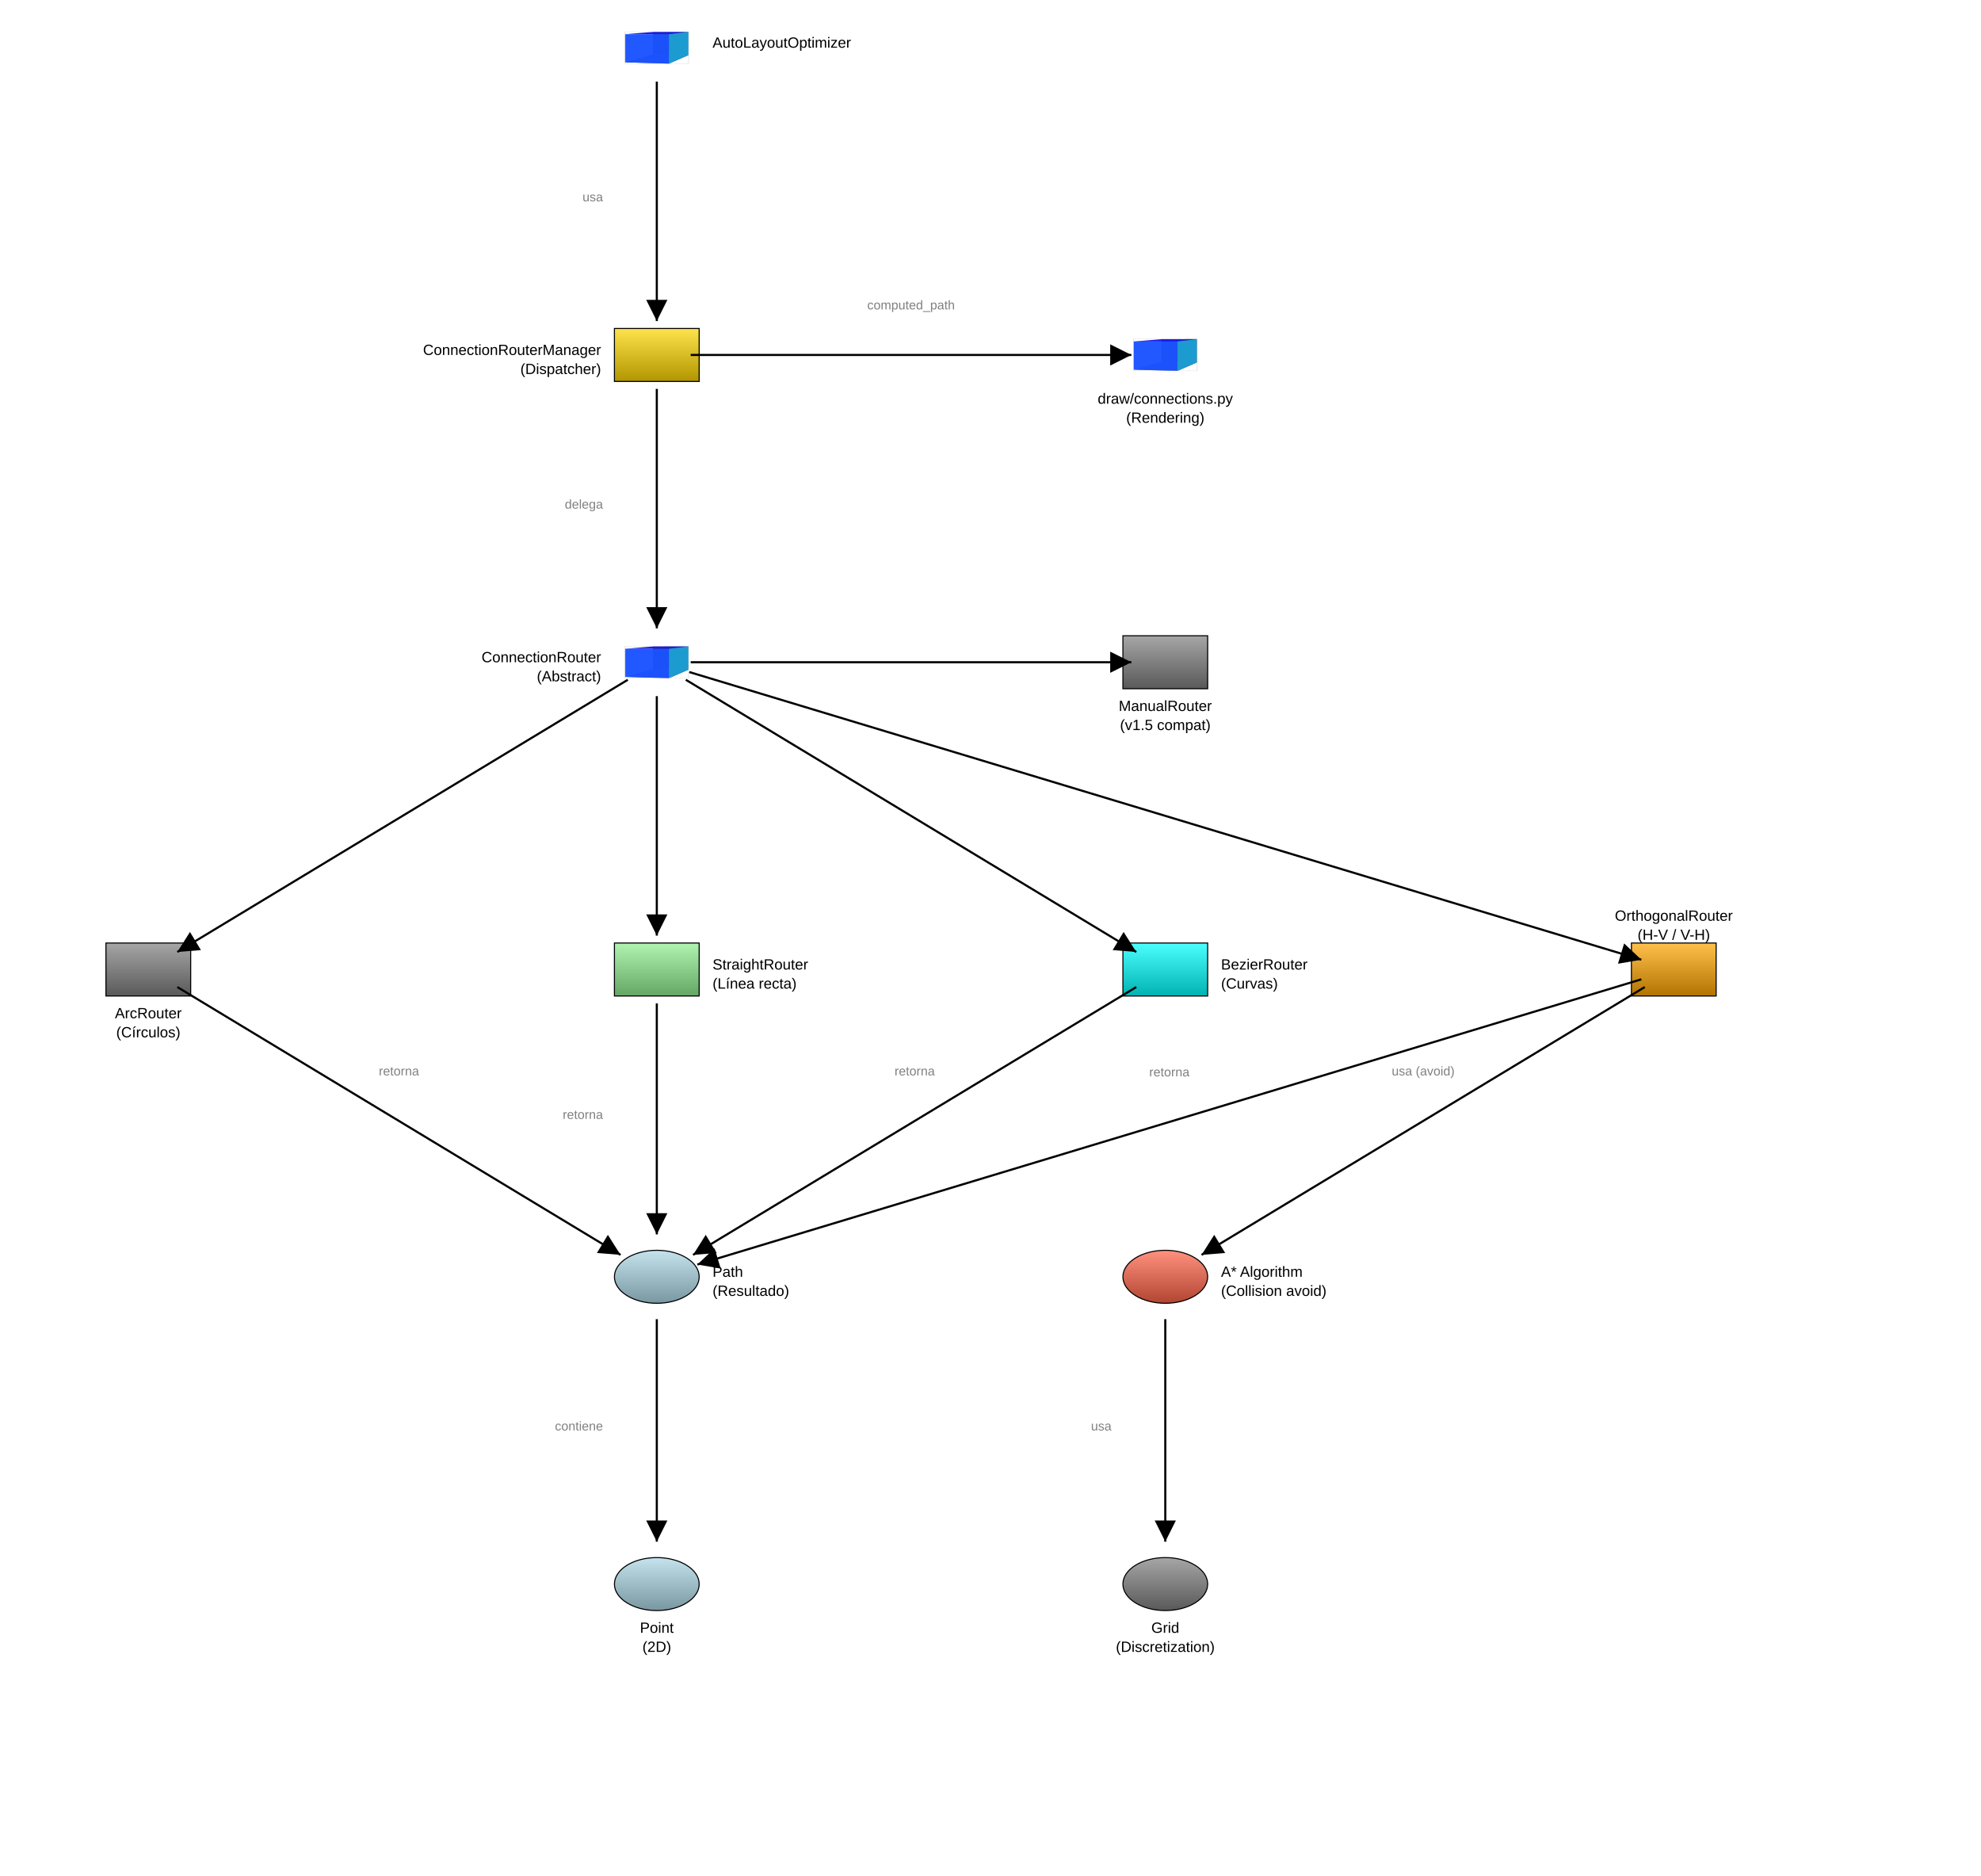
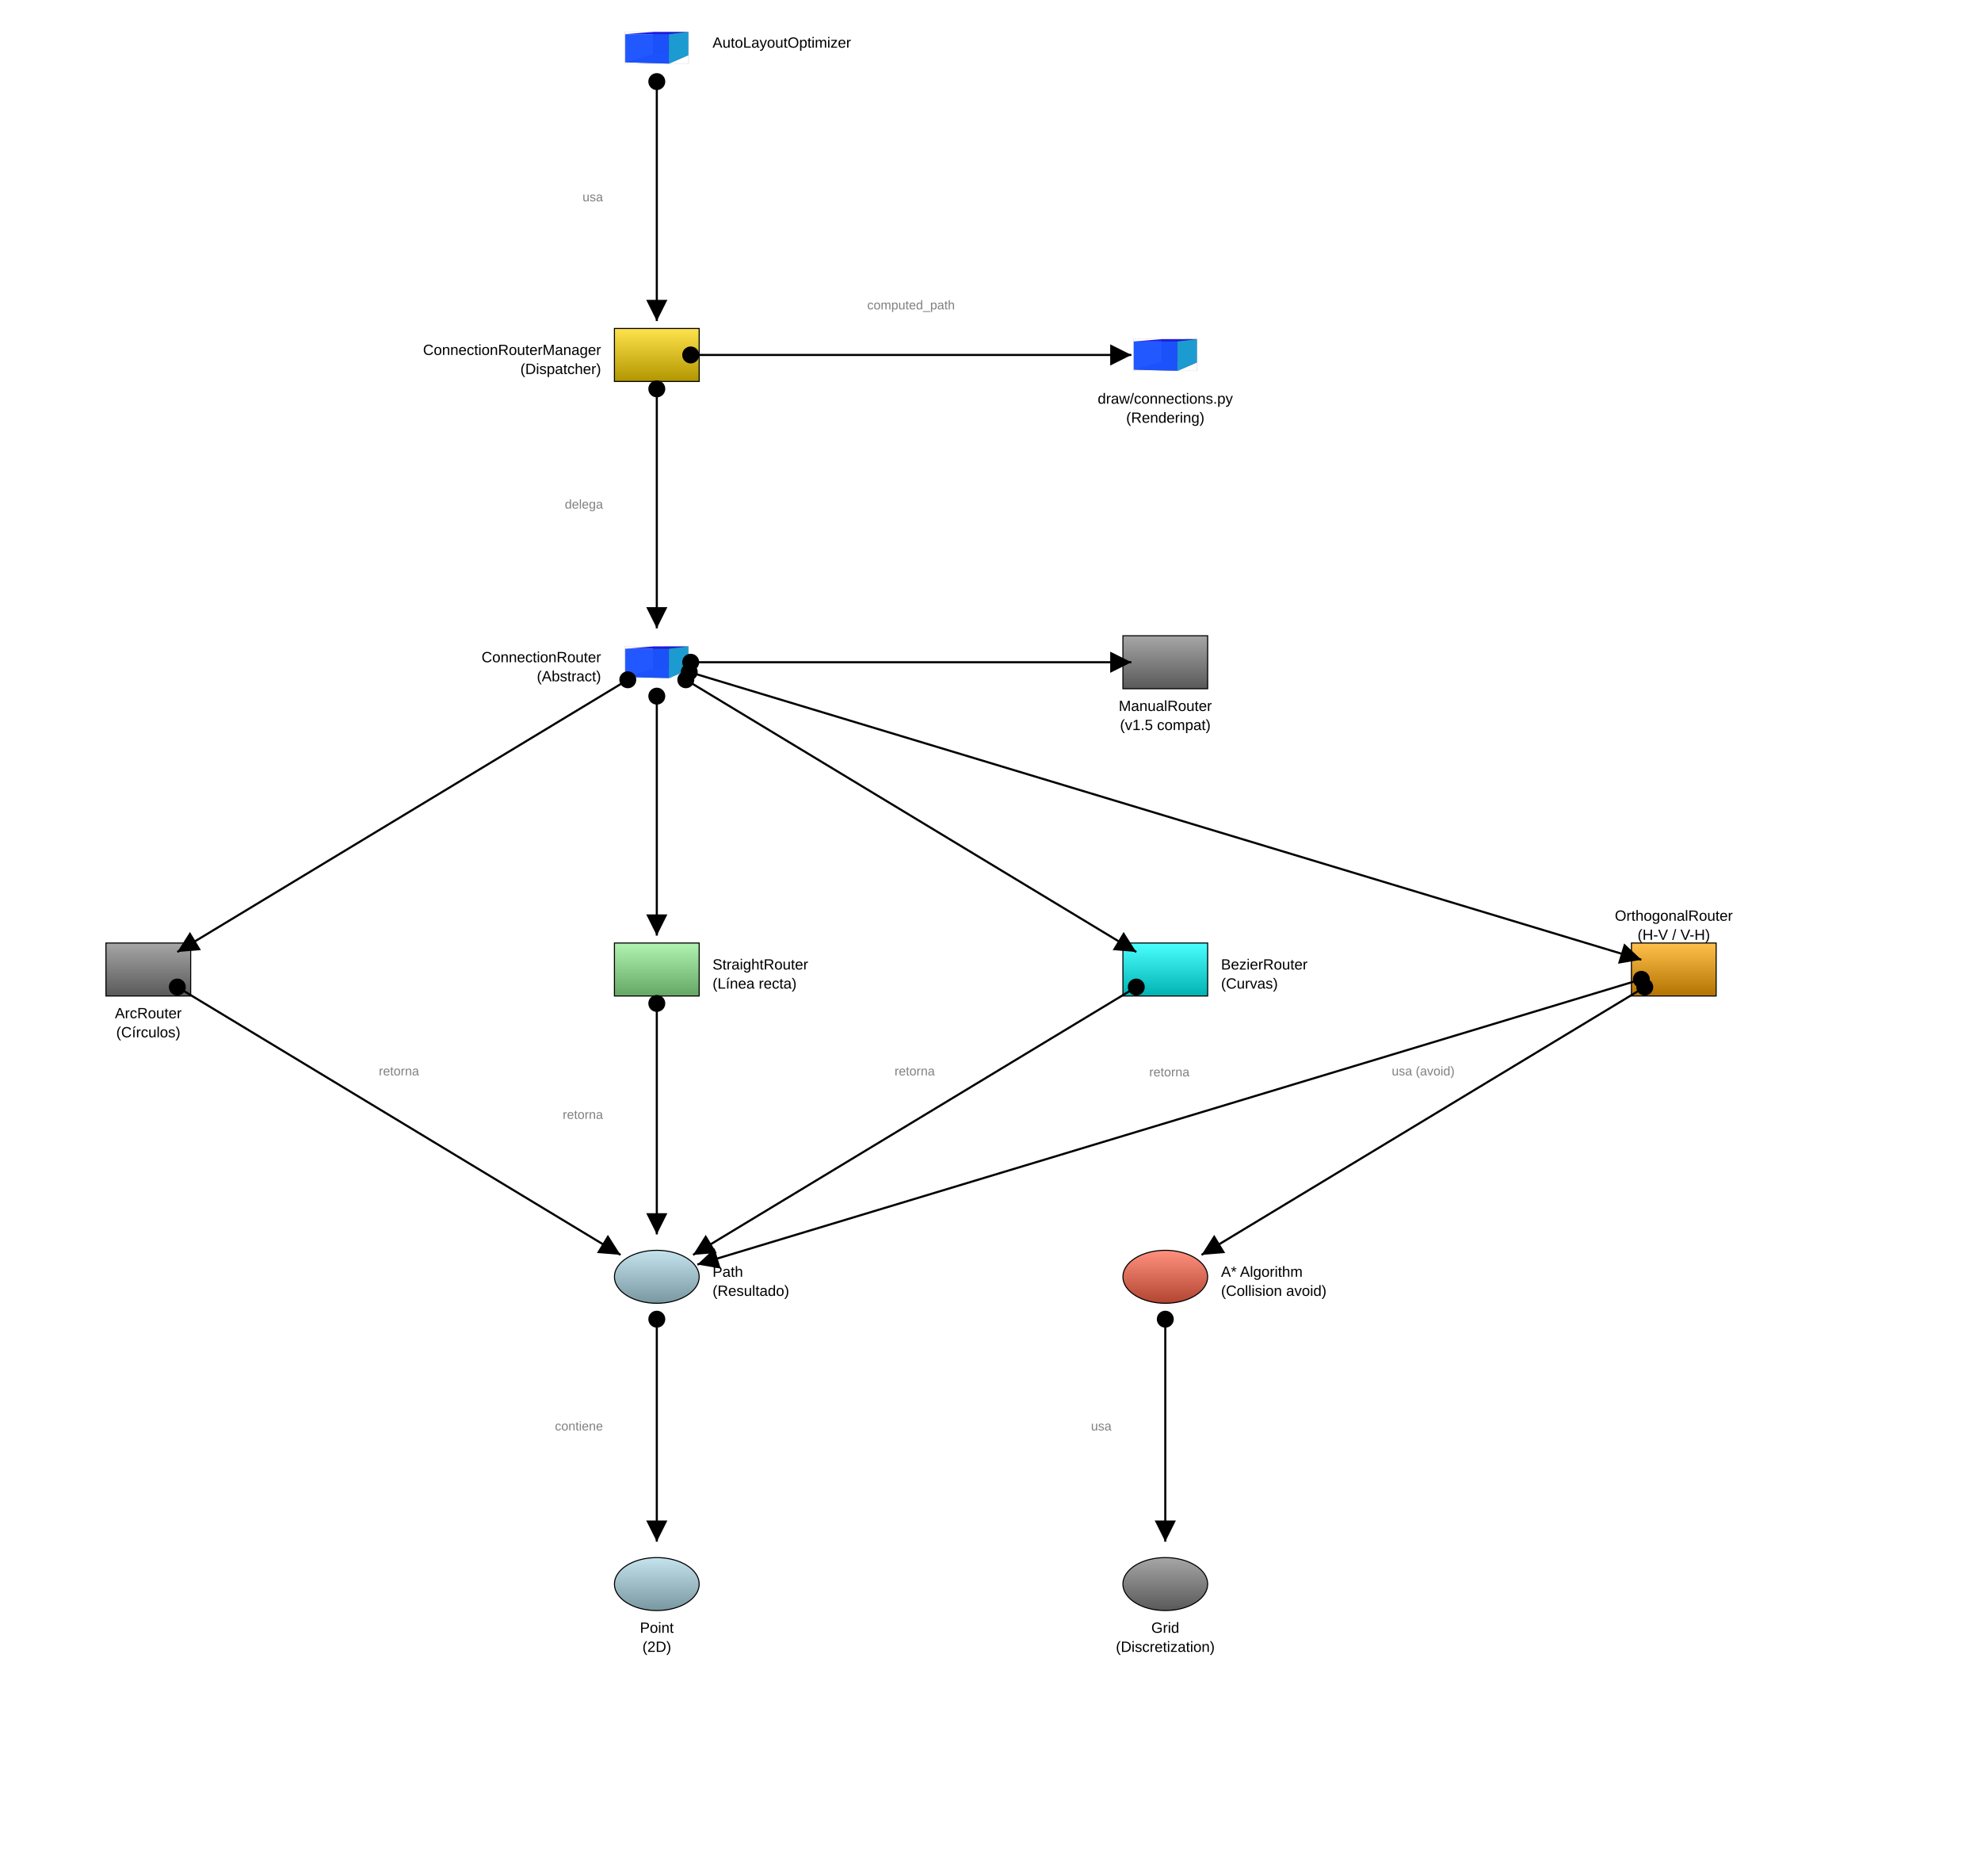
<svg xmlns="http://www.w3.org/2000/svg" baseProfile="full" height="1770.0" version="1.1" viewBox="0,0,1870.0,1770.0" width="1870.0">
  <defs>
    <marker id="arrow-end" markerHeight="10" markerWidth="10" orient="auto" refX="10" refY="5">
      <path d="M 0 0 L 10 5 L 0 10 z" fill="black" />
    </marker>
    <marker id="arrow-start" markerHeight="10" markerWidth="10" orient="auto" refX="0" refY="5">
      <path d="M 10 0 L 0 5 L 10 10 z" fill="black" />
+     </marker>
+     <marker id="circle-start" markerHeight="10" markerWidth="10" orient="auto" refX="5" refY="5">
+       <circle cx="5" cy="5" fill="black" r="4" />
+     </marker>
+     <marker id="circle-end" markerHeight="10" markerWidth="10" orient="auto" refX="5" refY="5">
+       <circle cx="5" cy="5" fill="black" r="4" />
    </marker>
    <linearGradient id="gradient-manager" x1="0%" x2="0%" y1="0%" y2="100%">
      <stop offset="0%" stop-color="#ffe34c" />
      <stop offset="100%" stop-color="#b29600" />
    </linearGradient>
    <linearGradient id="gradient-router-base" x1="0%" x2="0%" y1="0%" y2="100%">
      <stop offset="0%" stop-color="#c5e3ed" />
      <stop offset="100%" stop-color="#7997a1" />
    </linearGradient>
    <linearGradient id="gradient-straight" x1="0%" x2="0%" y1="0%" y2="100%">
      <stop offset="0%" stop-color="#b1f3b1" />
      <stop offset="100%" stop-color="#64a664" />
    </linearGradient>
    <linearGradient id="gradient-orthogonal" x1="0%" x2="0%" y1="0%" y2="100%">
      <stop offset="0%" stop-color="#ffc04c" />
      <stop offset="100%" stop-color="#b27300" />
    </linearGradient>
    <linearGradient id="gradient-bezier" x1="0%" x2="0%" y1="0%" y2="100%">
      <stop offset="0%" stop-color="#4cffff" />
      <stop offset="100%" stop-color="#00b2b2" />
    </linearGradient>
    <linearGradient id="gradient-arc" x1="0%" x2="0%" y1="0%" y2="100%">
      <stop offset="0%" stop-color="#a6a6a6" />
      <stop offset="100%" stop-color="#595959" />
    </linearGradient>
    <linearGradient id="gradient-manual" x1="0%" x2="0%" y1="0%" y2="100%">
      <stop offset="0%" stop-color="#a6a6a6" />
      <stop offset="100%" stop-color="#595959" />
    </linearGradient>
    <linearGradient id="gradient-path-class" x1="0%" x2="0%" y1="0%" y2="100%">
      <stop offset="0%" stop-color="#c5e3ed" />
      <stop offset="100%" stop-color="#7997a1" />
    </linearGradient>
    <linearGradient id="gradient-point-class" x1="0%" x2="0%" y1="0%" y2="100%">
      <stop offset="0%" stop-color="#c5e3ed" />
      <stop offset="100%" stop-color="#7997a1" />
    </linearGradient>
    <linearGradient id="gradient-astar" x1="0%" x2="0%" y1="0%" y2="100%">
      <stop offset="0%" stop-color="#ff917e" />
      <stop offset="100%" stop-color="#b24531" />
    </linearGradient>
    <linearGradient id="gradient-grid" x1="0%" x2="0%" y1="0%" y2="100%">
      <stop offset="0%" stop-color="#a6a6a6" />
      <stop offset="100%" stop-color="#595959" />
    </linearGradient>
    <linearGradient id="gradient-optimizer" x1="0%" x2="0%" y1="0%" y2="100%">
      <stop offset="0%" stop-color="#ffe34c" />
      <stop offset="100%" stop-color="#b29600" />
    </linearGradient>
    <linearGradient id="gradient-draw-connections" x1="0%" x2="0%" y1="0%" y2="100%">
      <stop offset="0%" stop-color="#b1f3b1" />
      <stop offset="100%" stop-color="#64a664" />
    </linearGradient>
  </defs>
  <rect fill="url(#gradient-manager)" height="50" stroke="black" width="80" x="580.0" y="310.0" />
  <g id="router-base">
    <g transform="translate(590.0,610.0) scale(1.204819,0.6928406) translate(-0.9,-1.4)">
      <path d="M 22.754,32.117 0.945,43 V 4.729 L 22.754,1.57 Z" fill="#e9e9ff" stroke="none" />
      <path d="M 50.713,33.121 V 1.463 L 22.754,1.57 V 32.117 Z" fill="#353564" stroke="none" />
      <path d="M 50.713,33.121 35.296,44.771 0.945,43 22.754,32.117 Z" fill="#4d4d9f" stroke="none" />
      <path d="M 50.713,1.463 35.296,4.738 0.945,4.729 22.754,1.57 Z" fill="#1c1ce6" opacity="1" stroke="none" />
      <path d="M 35.296,44.771 V 4.738 L 0.945,4.729 V 43 Z" fill="#1a52ff" opacity="0.96" stroke="none" />
      <path d="M 50.713,33.121 35.296,44.771 V 4.738 L 50.713,1.463 Z" fill="#1c9bd0" stroke="none" />
      <rect fill="none" height="43.3" opacity="0.67" stroke="#cbcbcb" stroke-width="0.48" width="49.8" x="0.9" y="1.4" />
    </g>
  </g>
  <rect fill="url(#gradient-straight)" height="50" stroke="black" width="80" x="580.0" y="890.0" />
  <rect fill="url(#gradient-orthogonal)" height="50" stroke="black" width="80" x="1540.0" y="890.0" />
  <rect fill="url(#gradient-bezier)" height="50" stroke="black" width="80" x="1060.0" y="890.0" />
  <rect fill="url(#gradient-arc)" height="50" stroke="black" width="80" x="100.0" y="890.0" />
  <rect fill="url(#gradient-manual)" height="50" stroke="black" width="80" x="1060.0" y="600.0" />
  <ellipse cx="620.0" cy="1205.0" fill="url(#gradient-path-class)" rx="40.0" ry="25.0" stroke="black" />
  <ellipse cx="620.0" cy="1495.0" fill="url(#gradient-point-class)" rx="40.0" ry="25.0" stroke="black" />
  <ellipse cx="1100.0" cy="1205.0" fill="url(#gradient-astar)" rx="40.0" ry="25.0" stroke="black" />
  <ellipse cx="1100.0" cy="1495.0" fill="url(#gradient-grid)" rx="40.0" ry="25.0" stroke="black" />
  <g id="optimizer">
    <g transform="translate(590.0,30.0) scale(1.204819,0.6928406) translate(-0.9,-1.4)">
      <path d="M 22.754,32.117 0.945,43 V 4.729 L 22.754,1.57 Z" fill="#e9e9ff" stroke="none" />
      <path d="M 50.713,33.121 V 1.463 L 22.754,1.57 V 32.117 Z" fill="#353564" stroke="none" />
      <path d="M 50.713,33.121 35.296,44.771 0.945,43 22.754,32.117 Z" fill="#4d4d9f" stroke="none" />
      <path d="M 50.713,1.463 35.296,4.738 0.945,4.729 22.754,1.57 Z" fill="#1c1ce6" opacity="1" stroke="none" />
      <path d="M 35.296,44.771 V 4.738 L 0.945,4.729 V 43 Z" fill="#1a52ff" opacity="0.96" stroke="none" />
      <path d="M 50.713,33.121 35.296,44.771 V 4.738 L 50.713,1.463 Z" fill="#1c9bd0" stroke="none" />
      <rect fill="none" height="43.3" opacity="0.67" stroke="#cbcbcb" stroke-width="0.48" width="49.8" x="0.9" y="1.4" />
    </g>
  </g>
  <g id="draw-connections">
    <g transform="translate(1070.0,320.0) scale(1.204819,0.6928406) translate(-0.9,-1.4)">
      <path d="M 22.754,32.117 0.945,43 V 4.729 L 22.754,1.57 Z" fill="#e9e9ff" stroke="none" />
      <path d="M 50.713,33.121 V 1.463 L 22.754,1.57 V 32.117 Z" fill="#353564" stroke="none" />
      <path d="M 50.713,33.121 35.296,44.771 0.945,43 22.754,32.117 Z" fill="#4d4d9f" stroke="none" />
      <path d="M 50.713,1.463 35.296,4.738 0.945,4.729 22.754,1.57 Z" fill="#1c1ce6" opacity="1" stroke="none" />
      <path d="M 35.296,44.771 V 4.738 L 0.945,4.729 V 43 Z" fill="#1a52ff" opacity="0.96" stroke="none" />
      <path d="M 50.713,33.121 35.296,44.771 V 4.738 L 50.713,1.463 Z" fill="#1c9bd0" stroke="none" />
      <rect fill="none" height="43.3" opacity="0.67" stroke="#cbcbcb" stroke-width="0.48" width="49.8" x="0.9" y="1.4" />
    </g>
  </g>
-   <line marker-end="url(#arrow-end)" stroke="black" stroke-width="2" x1="620.0" x2="620.0" y1="77.0" y2="303.0" />
-   <line marker-end="url(#arrow-end)" stroke="black" stroke-width="2" x1="620.0" x2="620.0" y1="367.0" y2="593.0" />
-   <line marker-end="url(#arrow-end)" stroke="black" stroke-width="2" x1="620.0" x2="620.0" y1="657.0" y2="883.0" />
-   <line marker-end="url(#arrow-end)" stroke="black" stroke-width="2" x1="650.633" x2="1549.367" y1="634.254" y2="905.746" />
-   <line marker-end="url(#arrow-end)" stroke="black" stroke-width="2" x1="647.389" x2="1072.611" y1="641.548" y2="898.452" />
-   <line marker-end="url(#arrow-end)" stroke="black" stroke-width="2" x1="592.611" x2="167.389" y1="641.548" y2="898.452" />
-   <line marker-end="url(#arrow-end)" stroke="black" stroke-width="2" x1="652.0" x2="1068.0" y1="625.0" y2="625.0" />
-   <line marker-end="url(#arrow-end)" stroke="black" stroke-width="2" x1="620.0" x2="620.0" y1="947.0" y2="1165.0" />
-   <line marker-end="url(#arrow-end)" stroke="black" stroke-width="2" x1="1549.367" x2="658.291" y1="924.254" y2="1193.433" />
-   <line marker-end="url(#arrow-end)" stroke="black" stroke-width="2" x1="1072.611" x2="654.237" y1="931.548" y2="1184.315" />
-   <line marker-end="url(#arrow-end)" stroke="black" stroke-width="2" x1="167.389" x2="585.763" y1="931.548" y2="1184.315" />
-   <line marker-end="url(#arrow-end)" stroke="black" stroke-width="2" x1="1552.611" x2="1134.237" y1="931.548" y2="1184.315" />
-   <line marker-end="url(#arrow-end)" stroke="black" stroke-width="2" x1="1100.0" x2="1100.0" y1="1245.0" y2="1455.0" />
-   <line marker-end="url(#arrow-end)" stroke="black" stroke-width="2" x1="620.0" x2="620.0" y1="1245.0" y2="1455.0" />
-   <line marker-end="url(#arrow-end)" stroke="black" stroke-width="2" x1="652.0" x2="1068.0" y1="335.0" y2="335.0" />
+   <line marker-end="url(#arrow-end)" marker-start="url(#circle-start)" stroke="black" stroke-width="2" x1="620.0" x2="620.0" y1="77.0" y2="303.0" />
+   <line marker-end="url(#arrow-end)" marker-start="url(#circle-start)" stroke="black" stroke-width="2" x1="620.0" x2="620.0" y1="367.0" y2="593.0" />
+   <line marker-end="url(#arrow-end)" marker-start="url(#circle-start)" stroke="black" stroke-width="2" x1="620.0" x2="620.0" y1="657.0" y2="883.0" />
+   <line marker-end="url(#arrow-end)" marker-start="url(#circle-start)" stroke="black" stroke-width="2" x1="650.633" x2="1549.367" y1="634.254" y2="905.746" />
+   <line marker-end="url(#arrow-end)" marker-start="url(#circle-start)" stroke="black" stroke-width="2" x1="647.389" x2="1072.611" y1="641.548" y2="898.452" />
+   <line marker-end="url(#arrow-end)" marker-start="url(#circle-start)" stroke="black" stroke-width="2" x1="592.611" x2="167.389" y1="641.548" y2="898.452" />
+   <line marker-end="url(#arrow-end)" marker-start="url(#circle-start)" stroke="black" stroke-width="2" x1="652.0" x2="1068.0" y1="625.0" y2="625.0" />
+   <line marker-end="url(#arrow-end)" marker-start="url(#circle-start)" stroke="black" stroke-width="2" x1="620.0" x2="620.0" y1="947.0" y2="1165.0" />
+   <line marker-end="url(#arrow-end)" marker-start="url(#circle-start)" stroke="black" stroke-width="2" x1="1549.367" x2="658.291" y1="924.254" y2="1193.433" />
+   <line marker-end="url(#arrow-end)" marker-start="url(#circle-start)" stroke="black" stroke-width="2" x1="1072.611" x2="654.237" y1="931.548" y2="1184.315" />
+   <line marker-end="url(#arrow-end)" marker-start="url(#circle-start)" stroke="black" stroke-width="2" x1="167.389" x2="585.763" y1="931.548" y2="1184.315" />
+   <line marker-end="url(#arrow-end)" marker-start="url(#circle-start)" stroke="black" stroke-width="2" x1="1552.611" x2="1134.237" y1="931.548" y2="1184.315" />
+   <line marker-end="url(#arrow-end)" marker-start="url(#circle-start)" stroke="black" stroke-width="2" x1="1100.0" x2="1100.0" y1="1245.0" y2="1455.0" />
+   <line marker-end="url(#arrow-end)" marker-start="url(#circle-start)" stroke="black" stroke-width="2" x1="620.0" x2="620.0" y1="1245.0" y2="1455.0" />
+   <line marker-end="url(#arrow-end)" marker-start="url(#circle-start)" stroke="black" stroke-width="2" x1="652.0" x2="1068.0" y1="335.0" y2="335.0" />
  <text fill="black" font-family="Arial, sans-serif" font-size="14px" text-anchor="end" x="567.4" y="335.0">ConnectionRouterManager</text>
  <text fill="black" font-family="Arial, sans-serif" font-size="14px" text-anchor="end" x="567.4" y="353.0">(Dispatcher)</text>
  <text fill="black" font-family="Arial, sans-serif" font-size="14px" text-anchor="end" x="567.4" y="625.0">ConnectionRouter</text>
  <text fill="black" font-family="Arial, sans-serif" font-size="14px" text-anchor="end" x="567.4" y="643.0">(Abstract)</text>
  <text fill="black" font-family="Arial, sans-serif" font-size="14px" text-anchor="start" x="672.6" y="915.0">StraightRouter</text>
  <text fill="black" font-family="Arial, sans-serif" font-size="14px" text-anchor="start" x="672.6" y="933.0">(Línea recta)</text>
  <text fill="black" font-family="Arial, sans-serif" font-size="14px" text-anchor="middle" x="1580.0" y="869.0">OrthogonalRouter</text>
  <text fill="black" font-family="Arial, sans-serif" font-size="14px" text-anchor="middle" x="1580.0" y="887.0">(H-V / V-H)</text>
  <text fill="black" font-family="Arial, sans-serif" font-size="14px" text-anchor="start" x="1152.6" y="915.0">BezierRouter</text>
  <text fill="black" font-family="Arial, sans-serif" font-size="14px" text-anchor="start" x="1152.6" y="933.0">(Curvas)</text>
  <text fill="black" font-family="Arial, sans-serif" font-size="14px" text-anchor="middle" x="140.0" y="961.0">ArcRouter</text>
  <text fill="black" font-family="Arial, sans-serif" font-size="14px" text-anchor="middle" x="140.0" y="979.0">(Círculos)</text>
  <text fill="black" font-family="Arial, sans-serif" font-size="14px" text-anchor="middle" x="1100.0" y="671.0">ManualRouter</text>
  <text fill="black" font-family="Arial, sans-serif" font-size="14px" text-anchor="middle" x="1100.0" y="689.0">(v1.5 compat)</text>
  <text fill="black" font-family="Arial, sans-serif" font-size="14px" text-anchor="start" x="672.6" y="1205.0">Path</text>
  <text fill="black" font-family="Arial, sans-serif" font-size="14px" text-anchor="start" x="672.6" y="1223.0">(Resultado)</text>
  <text fill="black" font-family="Arial, sans-serif" font-size="14px" text-anchor="middle" x="620.0" y="1541.0">Point</text>
  <text fill="black" font-family="Arial, sans-serif" font-size="14px" text-anchor="middle" x="620.0" y="1559.0">(2D)</text>
  <text fill="black" font-family="Arial, sans-serif" font-size="14px" text-anchor="start" x="1152.6" y="1205.0">A* Algorithm</text>
  <text fill="black" font-family="Arial, sans-serif" font-size="14px" text-anchor="start" x="1152.6" y="1223.0">(Collision avoid)</text>
  <text fill="black" font-family="Arial, sans-serif" font-size="14px" text-anchor="middle" x="1100.0" y="1541.0">Grid</text>
  <text fill="black" font-family="Arial, sans-serif" font-size="14px" text-anchor="middle" x="1100.0" y="1559.0">(Discretization)</text>
  <text fill="black" font-family="Arial, sans-serif" font-size="14px" text-anchor="start" x="672.6" y="45.0">AutoLayoutOptimizer</text>
  <text fill="black" font-family="Arial, sans-serif" font-size="14px" text-anchor="middle" x="1100.0" y="381.0">draw/connections.py</text>
  <text fill="black" font-family="Arial, sans-serif" font-size="14px" text-anchor="middle" x="1100.0" y="399.0">(Rendering)</text>
  <text fill="gray" font-family="Arial, sans-serif" font-size="12px" text-anchor="end" x="569.2" y="190.0">usa</text>
  <text fill="gray" font-family="Arial, sans-serif" font-size="12px" text-anchor="end" x="569.2" y="480.0">delega</text>
  <text fill="gray" font-family="Arial, sans-serif" font-size="12px" text-anchor="end" x="569.2" y="1056.0">retorna</text>
  <text fill="gray" font-family="Arial, sans-serif" font-size="12px" text-anchor="middle" x="1103.829" y="1015.843">retorna</text>
  <text fill="gray" font-family="Arial, sans-serif" font-size="12px" text-anchor="middle" x="863.424" y="1014.932">retorna</text>
  <text fill="gray" font-family="Arial, sans-serif" font-size="12px" text-anchor="middle" x="376.576" y="1014.932">retorna</text>
  <text fill="gray" font-family="Arial, sans-serif" font-size="12px" text-anchor="middle" x="1343.424" y="1014.932">usa (avoid)</text>
  <text fill="gray" font-family="Arial, sans-serif" font-size="12px" text-anchor="end" x="1049.2" y="1350.0">usa</text>
  <text fill="gray" font-family="Arial, sans-serif" font-size="12px" text-anchor="end" x="569.2" y="1350.0">contiene</text>
  <text fill="gray" font-family="Arial, sans-serif" font-size="12px" text-anchor="middle" x="860.0" y="292.0">computed_path</text>
</svg>
